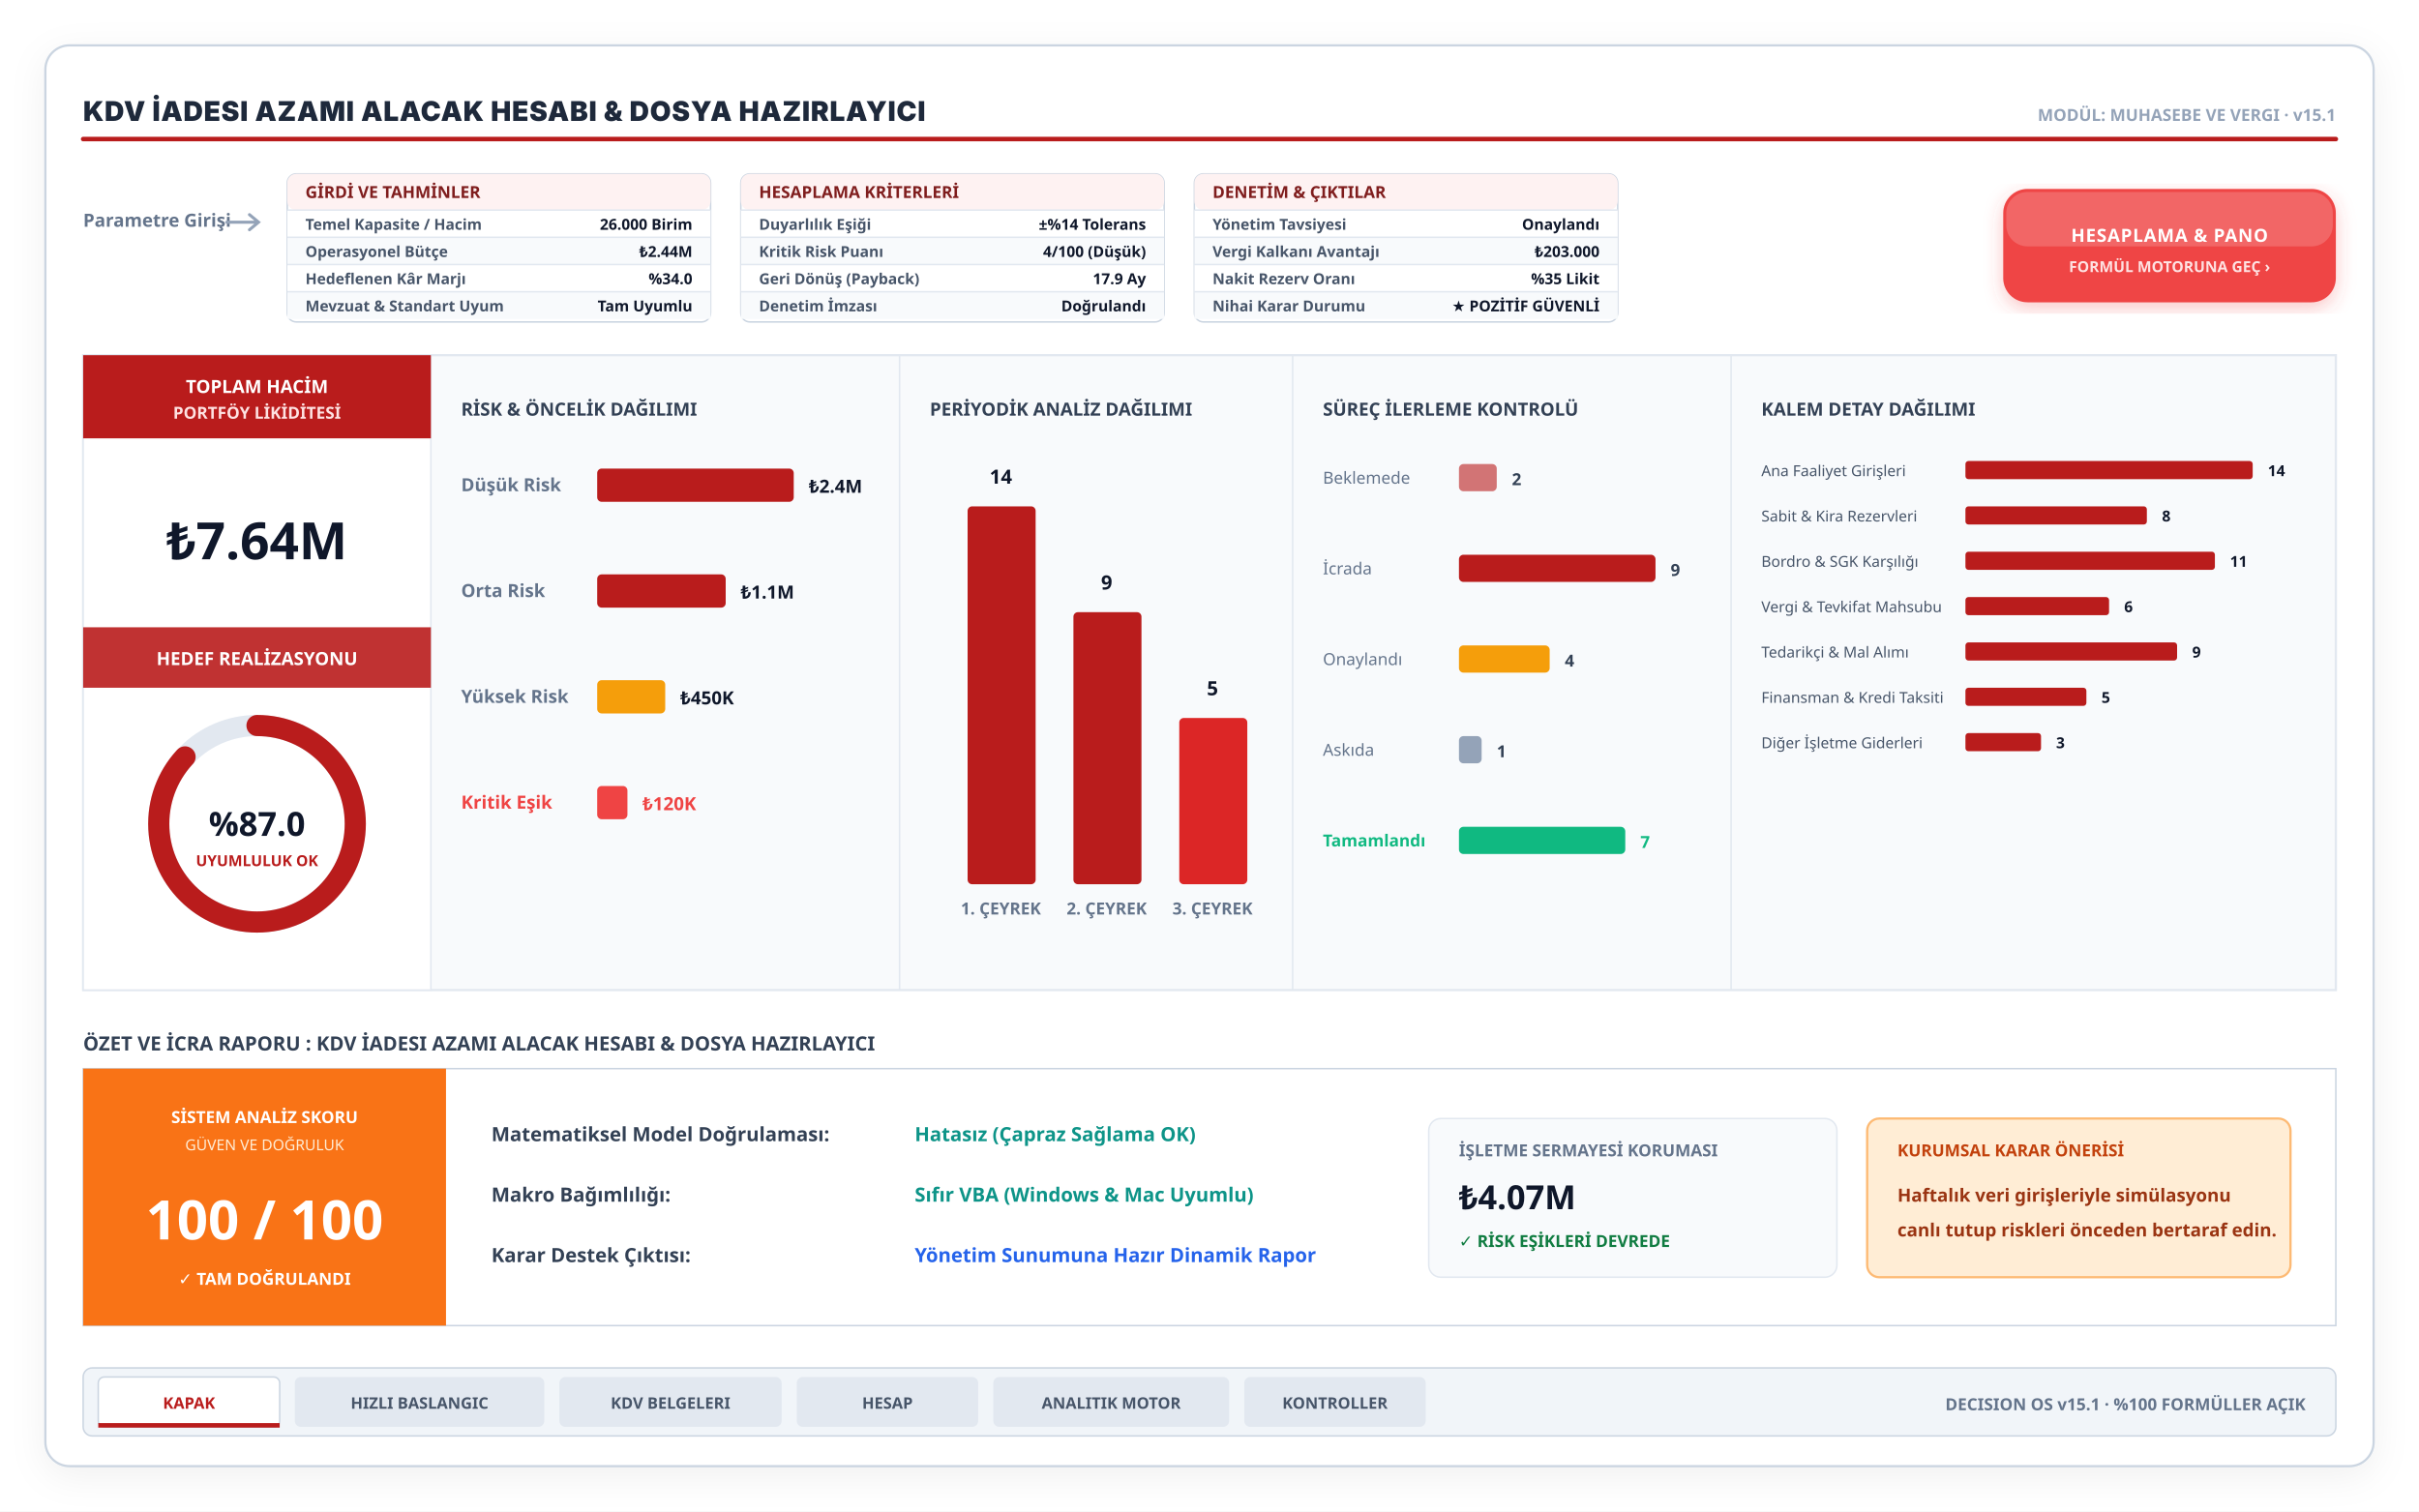
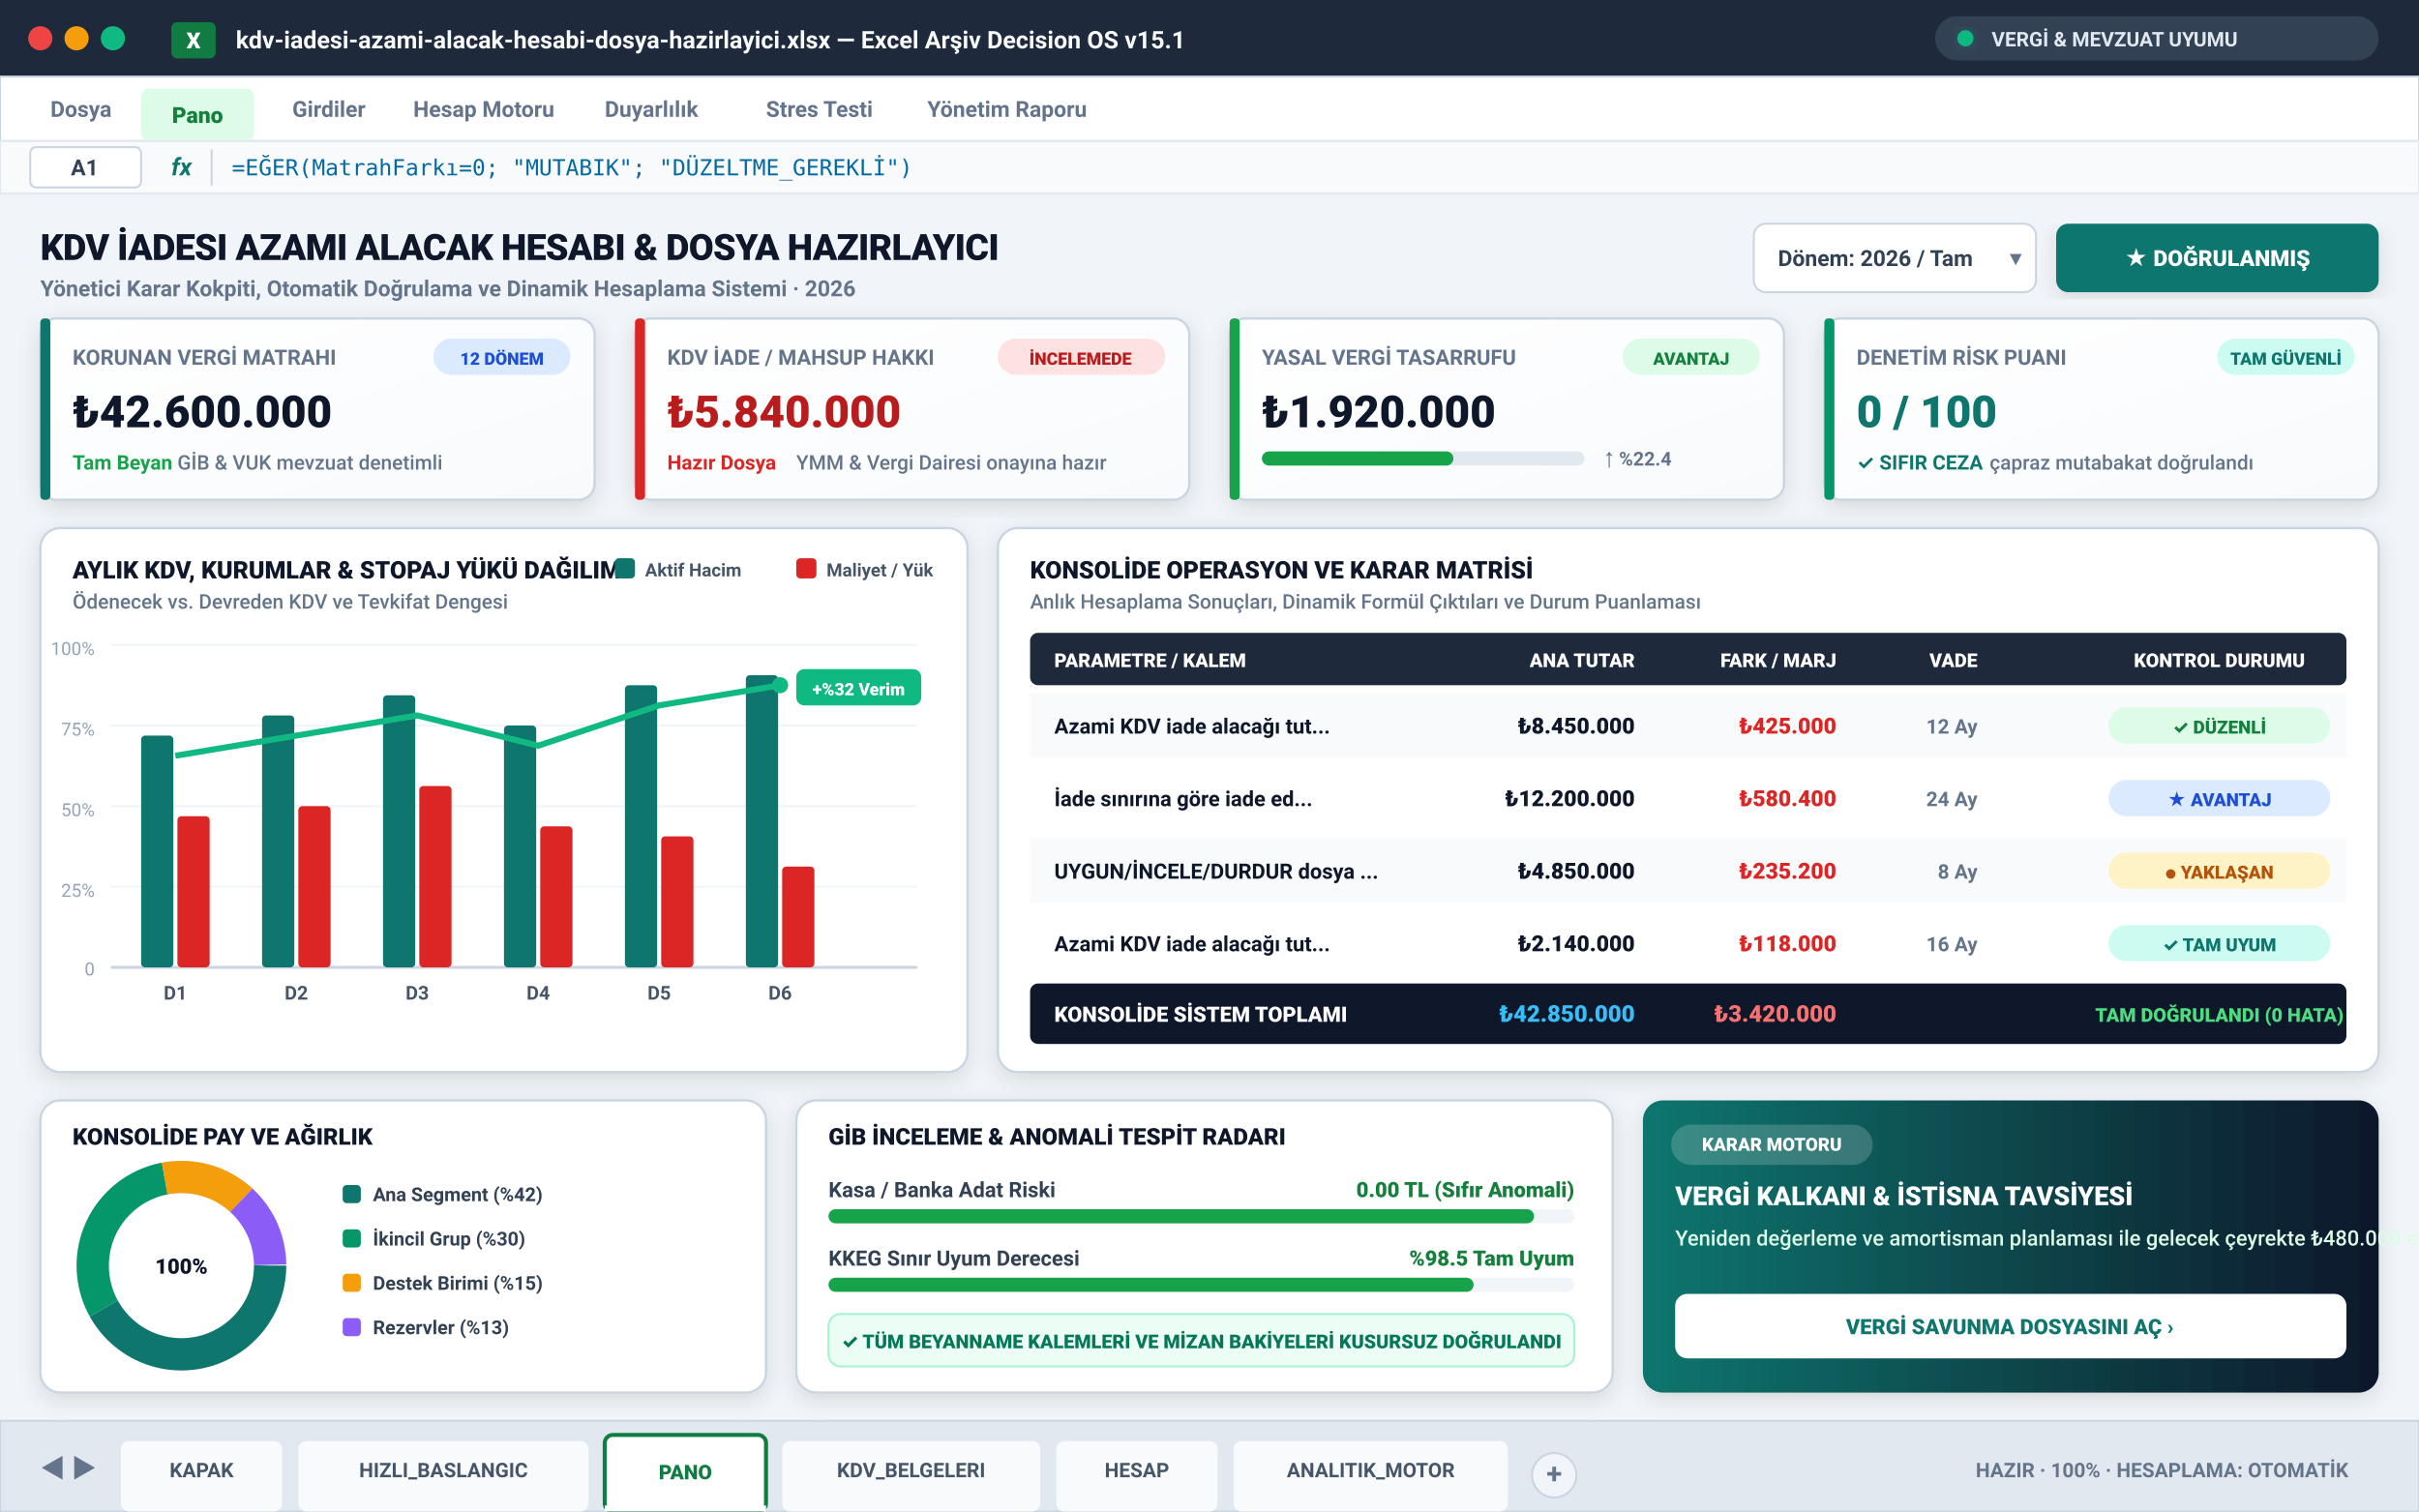
- <svg xmlns="http://www.w3.org/2000/svg" viewBox="0 0 1600 1000" width="100%" height="100%">
+ <svg xmlns="http://www.w3.org/2000/svg" viewBox="0 0 1200 750" width="1200" height="750" style="background:#0f172a; font-family:-apple-system,BlinkMacSystemFont,'Segoe UI',Roboto,Helvetica,Arial,sans-serif;">
  <defs>
-     <filter id="cardShadow" x="-5%" y="-5%" width="110%" height="110%">
-       <feDropShadow dx="0" dy="6" stdDeviation="12" flood-color="#0f172a" flood-opacity="0.06" />
+     <filter id="dropShadow" x="-10%" y="-10%" width="120%" height="120%">
+       <feDropShadow dx="0" dy="3" stdDeviation="5" flood-color="#000000" flood-opacity="0.12" />
    </filter>
-     <filter id="btnShadow" x="-10%" y="-10%" width="120%" height="120%">
-       <feDropShadow dx="0" dy="4" stdDeviation="6" flood-color="#ef4444" flood-opacity="0.3" />
+     <filter id="glowGreen" x="-20%" y="-20%" width="140%" height="140%">
+       <feDropShadow dx="0" dy="0" stdDeviation="4" flood-color="#10b981" flood-opacity="0.4" />
    </filter>
+     <linearGradient id="cardGrad1" x1="0" y1="0" x2="1" y2="1">
+       <stop offset="0%" stop-color="#ffffff" />
+       <stop offset="100%" stop-color="#f8fafc" />
+     </linearGradient>
+     <linearGradient id="heroRibbon" x1="0" y1="0" x2="1" y2="0">
+       <stop offset="0%" stop-color="#0f766e" />
+       <stop offset="100%" stop-color="#0f172a" />
+     </linearGradient>
  </defs>
-   <rect width="1600" height="1000" fill="#ffffff" />
-   <rect x="30" y="30" width="1540" height="940" rx="16" fill="#ffffff" stroke="#cbd5e1" stroke-width="1.5" filter="url(#cardShadow)" />
-   <g transform="translate(55, 60)">
-     <text x="0" y="20" font-family="system-ui, -apple-system, sans-serif" font-size="18" font-weight="900" fill="#1e293b" letter-spacing="0.5">KDV İADESI AZAMI ALACAK HESABI &amp; DOSYA HAZIRLAYICI</text>
-     <text x="1490" y="20" font-family="system-ui" font-size="11" font-weight="700" fill="#94a3b8" text-anchor="end">MODÜL: MUHASEBE VE VERGI · v15.1</text>
-     <line x1="0" y1="32" x2="1490" y2="32" stroke="#b91c1c" stroke-width="3" stroke-linecap="round" />
-   </g>
-   <g transform="translate(55, 115)">
-     <text x="0" y="35" font-family="system-ui, sans-serif" font-size="12" font-weight="700" fill="#64748b">Parametre Girişi</text>
-     <path d="M 95 32 L 115 32 M 110 27 L 116 32 L 110 37" stroke="#94a3b8" stroke-width="2" fill="none" stroke-linecap="round" />
-     <g transform="translate(135, 0)">
-       <rect width="280" height="98" rx="6" fill="#ffffff" stroke="#cbd5e1" stroke-width="1" />
-       <rect width="280" height="24" rx="6" fill="#fef2f2" />
-       <text x="12" y="16" font-family="system-ui" font-size="11" font-weight="800" fill="#7f1d1d">GİRDİ VE TAHMİNLER</text>
-       <rect x="0" y="24" width="280" height="18" fill="#ffffff" />
-       <line x1="0" y1="24" x2="280" y2="24" stroke="#e2e8f0" stroke-width="1" />
-       <text x="12" y="37" font-family="system-ui" font-size="10" font-weight="600" fill="#475569">Temel Kapasite / Hacim</text>
-       <text x="268" y="37" font-family="system-ui" font-size="10" font-weight="700" fill="#0f172a" text-anchor="end">26.000 Birim</text>
-       <rect x="0" y="42" width="280" height="18" fill="#f8fafc" />
-       <line x1="0" y1="42" x2="280" y2="42" stroke="#e2e8f0" stroke-width="1" />
-       <text x="12" y="55" font-family="system-ui" font-size="10" font-weight="600" fill="#475569">Operasyonel Bütçe</text>
-       <text x="268" y="55" font-family="system-ui" font-size="10" font-weight="700" fill="#0f172a" text-anchor="end">₺2.44M</text>
-       <rect x="0" y="60" width="280" height="18" fill="#ffffff" />
-       <line x1="0" y1="60" x2="280" y2="60" stroke="#e2e8f0" stroke-width="1" />
-       <text x="12" y="73" font-family="system-ui" font-size="10" font-weight="600" fill="#475569">Hedeflenen Kâr Marjı</text>
-       <text x="268" y="73" font-family="system-ui" font-size="10" font-weight="700" fill="#0f172a" text-anchor="end">%34.0</text>
-       <rect x="0" y="78" width="280" height="18" fill="#f8fafc" />
-       <line x1="0" y1="78" x2="280" y2="78" stroke="#e2e8f0" stroke-width="1" />
-       <text x="12" y="91" font-family="system-ui" font-size="10" font-weight="600" fill="#475569">Mevzuat &amp; Standart Uyum</text>
-       <text x="268" y="91" font-family="system-ui" font-size="10" font-weight="700" fill="#0f172a" text-anchor="end">Tam Uyumlu</text>
-     </g>
-     <g transform="translate(435, 0)">
-       <rect width="280" height="98" rx="6" fill="#ffffff" stroke="#cbd5e1" stroke-width="1" />
-       <rect width="280" height="24" rx="6" fill="#fef2f2" />
-       <text x="12" y="16" font-family="system-ui" font-size="11" font-weight="800" fill="#7f1d1d">HESAPLAMA KRİTERLERİ</text>
-       <rect x="0" y="24" width="280" height="18" fill="#ffffff" />
-       <line x1="0" y1="24" x2="280" y2="24" stroke="#e2e8f0" stroke-width="1" />
-       <text x="12" y="37" font-family="system-ui" font-size="10" font-weight="600" fill="#475569">Duyarlılık Eşiği</text>
-       <text x="268" y="37" font-family="system-ui" font-size="10" font-weight="700" fill="#0f172a" text-anchor="end">±%14 Tolerans</text>
-       <rect x="0" y="42" width="280" height="18" fill="#f8fafc" />
-       <line x1="0" y1="42" x2="280" y2="42" stroke="#e2e8f0" stroke-width="1" />
-       <text x="12" y="55" font-family="system-ui" font-size="10" font-weight="600" fill="#475569">Kritik Risk Puanı</text>
-       <text x="268" y="55" font-family="system-ui" font-size="10" font-weight="700" fill="#0f172a" text-anchor="end">4/100 (Düşük)</text>
-       <rect x="0" y="60" width="280" height="18" fill="#ffffff" />
-       <line x1="0" y1="60" x2="280" y2="60" stroke="#e2e8f0" stroke-width="1" />
-       <text x="12" y="73" font-family="system-ui" font-size="10" font-weight="600" fill="#475569">Geri Dönüş (Payback)</text>
-       <text x="268" y="73" font-family="system-ui" font-size="10" font-weight="700" fill="#0f172a" text-anchor="end">17.9 Ay</text>
-       <rect x="0" y="78" width="280" height="18" fill="#f8fafc" />
-       <line x1="0" y1="78" x2="280" y2="78" stroke="#e2e8f0" stroke-width="1" />
-       <text x="12" y="91" font-family="system-ui" font-size="10" font-weight="600" fill="#475569">Denetim İmzası</text>
-       <text x="268" y="91" font-family="system-ui" font-size="10" font-weight="700" fill="#0f172a" text-anchor="end">Doğrulandı</text>
-     </g>
-     <g transform="translate(735, 0)">
-       <rect width="280" height="98" rx="6" fill="#ffffff" stroke="#cbd5e1" stroke-width="1" />
-       <rect width="280" height="24" rx="6" fill="#fef2f2" />
-       <text x="12" y="16" font-family="system-ui" font-size="11" font-weight="800" fill="#7f1d1d">DENETİM &amp; ÇIKTILAR</text>
-       <rect x="0" y="24" width="280" height="18" fill="#ffffff" />
-       <line x1="0" y1="24" x2="280" y2="24" stroke="#e2e8f0" stroke-width="1" />
-       <text x="12" y="37" font-family="system-ui" font-size="10" font-weight="600" fill="#475569">Yönetim Tavsiyesi</text>
-       <text x="268" y="37" font-family="system-ui" font-size="10" font-weight="700" fill="#0f172a" text-anchor="end">Onaylandı</text>
-       <rect x="0" y="42" width="280" height="18" fill="#f8fafc" />
-       <line x1="0" y1="42" x2="280" y2="42" stroke="#e2e8f0" stroke-width="1" />
-       <text x="12" y="55" font-family="system-ui" font-size="10" font-weight="600" fill="#475569">Vergi Kalkanı Avantajı</text>
-       <text x="268" y="55" font-family="system-ui" font-size="10" font-weight="700" fill="#0f172a" text-anchor="end">₺203.000</text>
-       <rect x="0" y="60" width="280" height="18" fill="#ffffff" />
-       <line x1="0" y1="60" x2="280" y2="60" stroke="#e2e8f0" stroke-width="1" />
-       <text x="12" y="73" font-family="system-ui" font-size="10" font-weight="600" fill="#475569">Nakit Rezerv Oranı</text>
-       <text x="268" y="73" font-family="system-ui" font-size="10" font-weight="700" fill="#0f172a" text-anchor="end">%35 Likit</text>
-       <rect x="0" y="78" width="280" height="18" fill="#f8fafc" />
-       <line x1="0" y1="78" x2="280" y2="78" stroke="#e2e8f0" stroke-width="1" />
-       <text x="12" y="91" font-family="system-ui" font-size="10" font-weight="600" fill="#475569">Nihai Karar Durumu</text>
-       <text x="268" y="91" font-family="system-ui" font-size="10" font-weight="700" fill="#0f172a" text-anchor="end">★ POZİTİF GÜVENLİ</text>
-     </g>
-     <g transform="translate(1270, 10)" filter="url(#btnShadow)">
-       <rect width="220" height="75" rx="16" fill="#ef4444" />
-       <rect x="2" y="2" width="216" height="36" rx="14" fill="#ffffff" fill-opacity="0.18" />
-       <text x="110" y="35" font-family="system-ui, sans-serif" font-size="12" font-weight="900" fill="#ffffff" text-anchor="middle" letter-spacing="0.5">HESAPLAMA &amp; PANO</text>
-       <text x="110" y="55" font-family="system-ui, sans-serif" font-size="10" font-weight="700" fill="#fee2e2" text-anchor="middle">FORMÜL MOTORUNA GEÇ ›</text>
-     </g>
-   </g>
-   <g transform="translate(55, 235)">
-     <rect width="1490" height="420" fill="#f8fafc" stroke="#e2e8f0" stroke-width="1.5" />
+   <rect width="1200" height="750" fill="#f1f5f9" />
+   <rect width="1200" height="38" fill="#1e293b" />
+   <circle cx="20" cy="19" r="6" fill="#ef4444" />
+   <circle cx="38" cy="19" r="6" fill="#f59e0b" />
+   <circle cx="56" cy="19" r="6" fill="#10b981" />
+   <g transform="translate(85, 11)">
+     <rect width="22" height="18" rx="3" fill="#107c41" />
+     <text x="11" y="13" font-size="11" font-weight="900" fill="#ffffff" text-anchor="middle">X</text>
+     <text x="32" y="13" font-size="12" font-weight="600" fill="#f8fafc">kdv-iadesi-azami-alacak-hesabi-dosya-hazirlayici.xlsx — Excel Arşiv Decision OS v15.1</text>
+   </g>
+   <rect x="960" y="8" width="220" height="22" rx="11" fill="#334155" />
+   <circle cx="975" cy="19" r="4" fill="#10b981" filter="url(#glowGreen)" />
+   <text x="988" y="23" font-size="10" font-weight="700" fill="#e2e8f0">VERGİ &amp; MEVZUAT UYUMU</text>
+   <rect y="38" width="1200" height="32" fill="#ffffff" stroke="#cbd5e1" stroke-width="1" />
+   <text x="25" y="58" font-size="11" font-weight="600" fill="#64748b">Dosya</text>
+   <rect x="70" y="44" width="56" height="26" rx="4" fill="#dcfce7" />
+   <text x="98" y="61" font-size="11" font-weight="800" fill="#15803d" text-anchor="middle">Pano</text>
+   <text x="145" y="58" font-size="11" font-weight="600" fill="#64748b">Girdiler</text>
+   <text x="205" y="58" font-size="11" font-weight="600" fill="#64748b">Hesap Motoru</text>
+   <text x="300" y="58" font-size="11" font-weight="600" fill="#64748b">Duyarlılık</text>
+   <text x="380" y="58" font-size="11" font-weight="600" fill="#64748b">Stres Testi</text>
+   <text x="460" y="58" font-size="11" font-weight="600" fill="#64748b">Yönetim Raporu</text>
+   <rect y="70" width="1200" height="26" fill="#f8fafc" stroke="#e2e8f0" stroke-width="1" />
+   <rect x="15" y="73" width="55" height="20" rx="3" fill="#ffffff" stroke="#cbd5e1" stroke-width="1" />
+   <text x="42" y="87" font-size="11" font-weight="700" fill="#334155" text-anchor="middle">A1</text>
+   <text x="85" y="87" font-size="12" font-style="italic" font-weight="700" fill="#0f766e">fx</text>
+   <line x1="105" y1="74" x2="105" y2="92" stroke="#cbd5e1" stroke-width="1" />
+   <text x="115" y="87" font-size="11" font-family="'JetBrains Mono',monospace" fill="#0369a1">=EĞER(MatrahFarkı=0; "MUTABIK"; "DÜZELTME_GEREKLİ")</text>
+   <g transform="translate(20, 105)">
+     <text x="0" y="24" font-size="18" font-weight="900" fill="#0f172a" letter-spacing="-0.3">KDV İADESI AZAMI ALACAK HESABI &amp; DOSYA HAZIRLAYICI</text>
+     <text x="0" y="42" font-size="11" font-weight="600" fill="#64748b">Yönetici Karar Kokpiti, Otomatik Doğrulama ve Dinamik Hesaplama Sistemi · 2026</text>
+     <rect x="850" y="6" width="140" height="34" rx="6" fill="#ffffff" stroke="#cbd5e1" stroke-width="1" />
+     <text x="862" y="27" font-size="11" font-weight="700" fill="#334155">Dönem: 2026 / Tam</text>
+     <text x="975" y="27" font-size="10" fill="#64748b">▼</text>
+     <rect x="1000" y="6" width="160" height="34" rx="6" fill="#0f766e" filter="url(#dropShadow)" />
+     <text x="1080" y="27" font-size="11" font-weight="800" fill="#ffffff" text-anchor="middle">★ DOĞRULANMIŞ</text>
+   </g>
+   <g transform="translate(20, 158)">
    <g transform="translate(0, 0)">
-       <rect width="230" height="420" fill="#ffffff" stroke="#e2e8f0" stroke-width="1" />
-       <rect width="230" height="55" fill="#b91c1c" />
-       <text x="115" y="25" font-family="system-ui" font-size="12" font-weight="800" fill="#ffffff" text-anchor="middle">TOPLAM HACİM</text>
-       <text x="115" y="42" font-family="system-ui" font-size="11" font-weight="600" fill="#fee2e2" text-anchor="middle">PORTFÖY LİKİDİTESİ</text>
-       <text x="115" y="135" font-family="system-ui" font-size="34" font-weight="900" fill="#0f172a" text-anchor="middle">₺7.64M</text>
-       <rect y="180" width="230" height="40" fill="#b91c1c" fill-opacity="0.9" />
-       <text x="115" y="205" font-family="system-ui" font-size="12" font-weight="800" fill="#ffffff" text-anchor="middle">HEDEF REALİZASYONU</text>
-       <g transform="translate(115, 310)">
-         <circle cx="0" cy="0" r="65" fill="none" stroke="#e2e8f0" stroke-width="14" />
-         <circle cx="0" cy="0" r="65" fill="none" stroke="#b91c1c" stroke-width="14" stroke-dasharray="408" stroke-dashoffset="53" stroke-linecap="round" transform="rotate(-90)" />
-         <text x="0" y="8" font-family="system-ui" font-size="22" font-weight="900" fill="#0f172a" text-anchor="middle">%87.0</text>
-         <text x="0" y="28" font-family="system-ui" font-size="10" font-weight="700" fill="#b91c1c" text-anchor="middle">UYUMLULUK OK</text>
-       </g>
-     </g>
-     <g transform="translate(250, 20)">
-       <text x="0" y="20" font-family="system-ui" font-size="12" font-weight="800" fill="#334155">RİSK &amp; ÖNCELİK DAĞILIMI</text>
-       <text x="0" y="70" font-family="system-ui" font-size="12" font-weight="600" fill="#64748b">Düşük Risk</text>
-       <rect x="90" y="55" width="130" height="22" rx="3" fill="#b91c1c" />
-       <text x="230" y="71" font-family="system-ui" font-size="12" font-weight="800" fill="#0f172a">₺2.4M</text>
-       <text x="0" y="140" font-family="system-ui" font-size="12" font-weight="600" fill="#64748b">Orta Risk</text>
-       <rect x="90" y="125" width="85" height="22" rx="3" fill="#b91c1c" />
-       <text x="185" y="141" font-family="system-ui" font-size="12" font-weight="800" fill="#0f172a">₺1.1M</text>
-       <text x="0" y="210" font-family="system-ui" font-size="12" font-weight="600" fill="#64748b">Yüksek Risk</text>
-       <rect x="90" y="195" width="45" height="22" rx="3" fill="#f59e0b" />
-       <text x="145" y="211" font-family="system-ui" font-size="12" font-weight="800" fill="#0f172a">₺450K</text>
-       <text x="0" y="280" font-family="system-ui" font-size="12" font-weight="700" fill="#ef4444">Kritik Eşik</text>
-       <rect x="90" y="265" width="20" height="22" rx="3" fill="#ef4444" />
-       <text x="120" y="281" font-family="system-ui" font-size="12" font-weight="800" fill="#ef4444">₺120K</text>
-     </g>
-     <g transform="translate(560, 20)">
-       <line x1="-20" y1="-20" x2="-20" y2="400" stroke="#e2e8f0" stroke-width="1" />
-       <text x="0" y="20" font-family="system-ui" font-size="12" font-weight="800" fill="#334155">PERİYODİK ANALİZ DAĞILIMI</text>
-       <rect x="25" y="80" width="45" height="250" rx="3" fill="#b91c1c" />
-       <text x="47" y="65" font-family="system-ui" font-size="13" font-weight="900" fill="#0f172a" text-anchor="middle">14</text>
-       <text x="47" y="350" font-family="system-ui" font-size="11" font-weight="700" fill="#64748b" text-anchor="middle">1. ÇEYREK</text>
-       <rect x="95" y="150" width="45" height="180" rx="3" fill="#b91c1c" />
-       <text x="117" y="135" font-family="system-ui" font-size="13" font-weight="900" fill="#0f172a" text-anchor="middle">9</text>
-       <text x="117" y="350" font-family="system-ui" font-size="11" font-weight="700" fill="#64748b" text-anchor="middle">2. ÇEYREK</text>
-       <rect x="165" y="220" width="45" height="110" rx="3" fill="#dc2626" />
-       <text x="187" y="205" font-family="system-ui" font-size="13" font-weight="900" fill="#0f172a" text-anchor="middle">5</text>
-       <text x="187" y="350" font-family="system-ui" font-size="11" font-weight="700" fill="#64748b" text-anchor="middle">3. ÇEYREK</text>
-     </g>
-     <g transform="translate(820, 20)">
-       <line x1="-20" y1="-20" x2="-20" y2="400" stroke="#e2e8f0" stroke-width="1" />
-       <text x="0" y="20" font-family="system-ui" font-size="12" font-weight="800" fill="#334155">SÜREÇ İLERLEME KONTROLÜ</text>
-       <text x="0" y="65" font-family="system-ui" font-size="11" fill="#64748b">Beklemede</text>
-       <rect x="90" y="52" width="25" height="18" rx="3" fill="#b91c1c" fill-opacity="0.6" />
-       <text x="125" y="66" font-family="system-ui" font-size="11" font-weight="800" fill="#334155">2</text>
-       <text x="0" y="125" font-family="system-ui" font-size="11" fill="#64748b">İcrada</text>
-       <rect x="90" y="112" width="130" height="18" rx="3" fill="#b91c1c" />
-       <text x="230" y="126" font-family="system-ui" font-size="11" font-weight="800" fill="#334155">9</text>
-       <text x="0" y="185" font-family="system-ui" font-size="11" fill="#64748b">Onaylandı</text>
-       <rect x="90" y="172" width="60" height="18" rx="3" fill="#f59e0b" />
-       <text x="160" y="186" font-family="system-ui" font-size="11" font-weight="800" fill="#334155">4</text>
-       <text x="0" y="245" font-family="system-ui" font-size="11" fill="#64748b">Askıda</text>
-       <rect x="90" y="232" width="15" height="18" rx="3" fill="#94a3b8" />
-       <text x="115" y="246" font-family="system-ui" font-size="11" font-weight="800" fill="#334155">1</text>
-       <text x="0" y="305" font-family="system-ui" font-size="11" font-weight="700" fill="#10b981">Tamamlandı</text>
-       <rect x="90" y="292" width="110" height="18" rx="3" fill="#10b981" />
-       <text x="210" y="306" font-family="system-ui" font-size="11" font-weight="800" fill="#10b981">7</text>
-     </g>
-     <g transform="translate(1110, 20)">
-       <line x1="-20" y1="-20" x2="-20" y2="400" stroke="#e2e8f0" stroke-width="1" />
-       <text x="0" y="20" font-family="system-ui" font-size="12" font-weight="800" fill="#334155">KALEM DETAY DAĞILIMI</text>
-       <g transform="translate(0, 45)">
-         <text x="0" y="15" font-family="system-ui" font-size="10" fill="#475569">Ana Faaliyet Girişleri</text>
-         <rect x="135" y="5" width="190" height="12" rx="2" fill="#b91c1c" />
-         <text x="335" y="15" font-family="system-ui" font-size="10" font-weight="800" fill="#0f172a">14</text>
-         <text x="0" y="45" font-family="system-ui" font-size="10" fill="#475569">Sabit &amp; Kira Rezervleri</text>
-         <rect x="135" y="35" width="120" height="12" rx="2" fill="#b91c1c" />
-         <text x="265" y="45" font-family="system-ui" font-size="10" font-weight="800" fill="#0f172a">8</text>
-         <text x="0" y="75" font-family="system-ui" font-size="10" fill="#475569">Bordro &amp; SGK Karşılığı</text>
-         <rect x="135" y="65" width="165" height="12" rx="2" fill="#b91c1c" />
-         <text x="310" y="75" font-family="system-ui" font-size="10" font-weight="800" fill="#0f172a">11</text>
-         <text x="0" y="105" font-family="system-ui" font-size="10" fill="#475569">Vergi &amp; Tevkifat Mahsubu</text>
-         <rect x="135" y="95" width="95" height="12" rx="2" fill="#b91c1c" />
-         <text x="240" y="105" font-family="system-ui" font-size="10" font-weight="800" fill="#0f172a">6</text>
-         <text x="0" y="135" font-family="system-ui" font-size="10" fill="#475569">Tedarikçi &amp; Mal Alımı</text>
-         <rect x="135" y="125" width="140" height="12" rx="2" fill="#b91c1c" />
-         <text x="285" y="135" font-family="system-ui" font-size="10" font-weight="800" fill="#0f172a">9</text>
-         <text x="0" y="165" font-family="system-ui" font-size="10" fill="#475569">Finansman &amp; Kredi Taksiti</text>
-         <rect x="135" y="155" width="80" height="12" rx="2" fill="#b91c1c" />
-         <text x="225" y="165" font-family="system-ui" font-size="10" font-weight="800" fill="#0f172a">5</text>
-         <text x="0" y="195" font-family="system-ui" font-size="10" fill="#475569">Diğer İşletme Giderleri</text>
-         <rect x="135" y="185" width="50" height="12" rx="2" fill="#b91c1c" />
-         <text x="195" y="195" font-family="system-ui" font-size="10" font-weight="800" fill="#0f172a">3</text>
-       </g>
-     </g>
-   </g>
-   <g transform="translate(55, 675)">
-     <text x="0" y="20" font-family="system-ui" font-size="13" font-weight="800" fill="#334155">ÖZET VE İCRA RAPORU : KDV İADESI AZAMI ALACAK HESABI &amp; DOSYA HAZIRLAYICI</text>
-     <rect x="0" y="32" width="1490" height="170" fill="#ffffff" stroke="#cbd5e1" stroke-width="1" />
-     <rect x="0" y="32" width="240" height="170" fill="#f97316" />
-     <text x="120" y="68" font-family="system-ui" font-size="11" font-weight="800" fill="#ffffff" text-anchor="middle">SİSTEM ANALİZ SKORU</text>
-     <text x="120" y="86" font-family="system-ui" font-size="10" fill="#ffedd5" text-anchor="middle">GÜVEN VE DOĞRULUK</text>
-     <text x="120" y="145" font-family="system-ui" font-size="36" font-weight="900" fill="#ffffff" text-anchor="middle">100 / 100</text>
-     <text x="120" y="175" font-family="system-ui" font-size="11" font-weight="700" fill="#ffffff" text-anchor="middle">✓ TAM DOĞRULANDI</text>
-     <g transform="translate(270, 55)">
-       <text x="0" y="25" font-family="system-ui" font-size="13" font-weight="700" fill="#334155">Matematiksel Model Doğrulaması:</text>
-       <text x="280" y="25" font-family="system-ui" font-size="13" font-weight="800" fill="#0d9488">Hatasız (Çapraz Sağlama OK)</text>
-       <text x="0" y="65" font-family="system-ui" font-size="13" font-weight="700" fill="#334155">Makro Bağımlılığı:</text>
-       <text x="280" y="65" font-family="system-ui" font-size="13" font-weight="800" fill="#0d9488">Sıfır VBA (Windows &amp; Mac Uyumlu)</text>
-       <text x="0" y="105" font-family="system-ui" font-size="13" font-weight="700" fill="#334155">Karar Destek Çıktısı:</text>
-       <text x="280" y="105" font-family="system-ui" font-size="13" font-weight="800" fill="#2563eb">Yönetim Sunumuna Hazır Dinamik Rapor</text>
-       <rect x="620" y="10" width="270" height="105" rx="8" fill="#f8fafc" stroke="#e2e8f0" stroke-width="1" />
-       <text x="640" y="35" font-family="system-ui" font-size="11" font-weight="700" fill="#64748b">İŞLETME SERMAYESİ KORUMASI</text>
-       <text x="640" y="70" font-family="system-ui" font-size="22" font-weight="900" fill="#0f172a">₺4.07M</text>
-       <text x="640" y="95" font-family="system-ui" font-size="11" font-weight="800" fill="#107c41">✓ RİSK EŞİKLERİ DEVREDE</text>
-       <rect x="910" y="10" width="280" height="105" rx="8" fill="#ffedd5" stroke="#fdba74" stroke-width="1.5" />
-       <text x="930" y="35" font-family="system-ui" font-size="11" font-weight="800" fill="#c2410c">KURUMSAL KARAR ÖNERİSİ</text>
-       <text x="930" y="65" font-family="system-ui" font-size="12" font-weight="800" fill="#9a3412">Haftalık veri girişleriyle simülasyonu</text>
-       <text x="930" y="88" font-family="system-ui" font-size="12" font-weight="800" fill="#9a3412">canlı tutup riskleri önceden bertaraf edin.</text>
-     </g>
-   </g>
-   <g transform="translate(55, 905)">
-     <rect width="1490" height="45" rx="6" fill="#f1f5f9" stroke="#cbd5e1" stroke-width="1" />
-     <rect x="10" y="6" width="120" height="33" rx="4" fill="#ffffff" stroke="#cbd5e1" stroke-width="1" />
-     <line x1="10" y1="38" x2="130" y2="38" stroke="#b91c1c" stroke-width="3" />
-     <text x="70" y="27" font-family="system-ui" font-size="10.5" font-weight="800" fill="#b91c1c" text-anchor="middle">KAPAK</text>
-     <rect x="140" y="6" width="165" height="33" rx="4" fill="#e2e8f0" />
-     <text x="222.5" y="27" font-family="system-ui" font-size="10.5" font-weight="700" fill="#475569" text-anchor="middle">HIZLI BASLANGIC</text>
-     <rect x="315" y="6" width="147" height="33" rx="4" fill="#e2e8f0" />
-     <text x="388.5" y="27" font-family="system-ui" font-size="10.5" font-weight="700" fill="#475569" text-anchor="middle">KDV BELGELERI</text>
-     <rect x="472" y="6" width="120" height="33" rx="4" fill="#e2e8f0" />
-     <text x="532" y="27" font-family="system-ui" font-size="10.5" font-weight="700" fill="#475569" text-anchor="middle">HESAP</text>
-     <rect x="602" y="6" width="156" height="33" rx="4" fill="#e2e8f0" />
-     <text x="680" y="27" font-family="system-ui" font-size="10.5" font-weight="700" fill="#475569" text-anchor="middle">ANALITIK MOTOR</text>
-     <rect x="768" y="6" width="120" height="33" rx="4" fill="#e2e8f0" />
-     <text x="828" y="27" font-family="system-ui" font-size="10.5" font-weight="700" fill="#475569" text-anchor="middle">KONTROLLER</text>
-     <text x="1470" y="28" font-family="system-ui" font-size="11" font-weight="800" fill="#64748b" text-anchor="end">DECISION OS v15.1 · %100 FORMÜLLER AÇIK</text>
+       <rect width="275" height="90" rx="8" fill="url(#cardGrad1)" stroke="#cbd5e1" stroke-width="1.2" filter="url(#dropShadow)" />
+       <rect x="0" y="0" width="5" height="90" rx="2" fill="#0f766e" />
+       <text x="16" y="23" font-size="10.5" font-weight="700" fill="#64748b">KORUNAN VERGİ MATRAHI</text>
+       <rect x="195" y="10" width="68" height="18" rx="9" fill="#dbeafe" />
+       <text x="229" y="23" font-size="8.5" font-weight="800" fill="#1d4ed8" text-anchor="middle">12 DÖNEM</text>
+       <text x="16" y="54" font-size="22" font-weight="900" fill="#0f172a">₺42.600.000</text>
+       <text x="16" y="75" font-size="10" font-weight="700" fill="#16a34a">Tam Beyan</text>
+       <text x="68" y="75" font-size="10" font-weight="500" fill="#64748b">GİB &amp; VUK mevzuat denetimli</text>
+     </g>
+     <g transform="translate(295, 0)">
+       <rect width="275" height="90" rx="8" fill="url(#cardGrad1)" stroke="#cbd5e1" stroke-width="1.2" filter="url(#dropShadow)" />
+       <rect x="0" y="0" width="5" height="90" rx="2" fill="#dc2626" />
+       <text x="16" y="23" font-size="10.5" font-weight="700" fill="#64748b">KDV İADE / MAHSUP HAKKI</text>
+       <rect x="180" y="10" width="83" height="18" rx="9" fill="#fee2e2" />
+       <text x="221" y="23" font-size="8.5" font-weight="800" fill="#b91c1c" text-anchor="middle">İNCELEMEDE</text>
+       <text x="16" y="54" font-size="22" font-weight="900" fill="#b91c1c">₺5.840.000</text>
+       <text x="16" y="75" font-size="10" font-weight="700" fill="#dc2626">Hazır Dosya</text>
+       <text x="80" y="75" font-size="10" font-weight="500" fill="#64748b">YMM &amp; Vergi Dairesi onayına hazır</text>
+     </g>
+     <g transform="translate(590, 0)">
+       <rect width="275" height="90" rx="8" fill="url(#cardGrad1)" stroke="#cbd5e1" stroke-width="1.2" filter="url(#dropShadow)" />
+       <rect x="0" y="0" width="5" height="90" rx="2" fill="#16a34a" />
+       <text x="16" y="23" font-size="10.5" font-weight="700" fill="#64748b">YASAL VERGİ TASARRUFU</text>
+       <rect x="195" y="10" width="68" height="18" rx="9" fill="#dcfce7" />
+       <text x="229" y="23" font-size="8.5" font-weight="800" fill="#15803d" text-anchor="middle">AVANTAJ</text>
+       <text x="16" y="54" font-size="22" font-weight="900" fill="#0f172a">₺1.920.000</text>
+       <rect x="16" y="66" width="160" height="7" rx="3.5" fill="#e2e8f0" />
+       <rect x="16" y="66" width="95" height="7" rx="3.5" fill="#16a34a" />
+       <text x="186" y="73" font-size="9.5" font-weight="700" fill="#64748b">↑ %22.4</text>
+     </g>
+     <g transform="translate(885, 0)">
+       <rect width="275" height="90" rx="8" fill="url(#cardGrad1)" stroke="#cbd5e1" stroke-width="1.2" filter="url(#dropShadow)" />
+       <rect x="0" y="0" width="5" height="90" rx="2" fill="#059669" />
+       <text x="16" y="23" font-size="10.5" font-weight="700" fill="#64748b">DENETİM RİSK PUANI</text>
+       <rect x="195" y="10" width="68" height="18" rx="9" fill="#ccfbf1" />
+       <text x="229" y="23" font-size="8.5" font-weight="800" fill="#0f766e" text-anchor="middle">TAM GÜVENLİ</text>
+       <text x="16" y="54" font-size="22" font-weight="900" fill="#0f766e">0 / 100</text>
+       <text x="16" y="75" font-size="10" font-weight="700" fill="#0f766e">✓ SIFIR CEZA</text>
+       <text x="82" y="75" font-size="10" font-weight="500" fill="#64748b">çapraz mutabakat doğrulandı</text>
+     </g>
+   </g>
+   <g transform="translate(20, 262)">
+     <g transform="translate(0, 0)">
+       <rect width="460" height="270" rx="10" fill="#ffffff" stroke="#cbd5e1" stroke-width="1.2" filter="url(#dropShadow)" />
+       <text x="16" y="25" font-size="12" font-weight="800" fill="#0f172a">AYLIK KDV, KURUMLAR &amp; STOPAJ YÜKÜ DAĞILIMI</text>
+       <text x="16" y="40" font-size="10" font-weight="500" fill="#64748b">Ödenecek vs. Devreden KDV ve Tevkifat Dengesi</text>
+       <rect x="285" y="15" width="10" height="10" rx="2" fill="#0f766e" />
+       <text x="300" y="24" font-size="9" font-weight="600" fill="#475569">Aktif Hacim</text>
+       <rect x="375" y="15" width="10" height="10" rx="2" fill="#dc2626" />
+       <text x="390" y="24" font-size="9" font-weight="600" fill="#475569">Maliyet / Yük</text>
+       <g transform="translate(35, 58)">
+         <line x1="0" y1="0" x2="400" y2="0" stroke="#f1f5f9" stroke-width="1" />
+         <line x1="0" y1="40" x2="400" y2="40" stroke="#f1f5f9" stroke-width="1" />
+         <line x1="0" y1="80" x2="400" y2="80" stroke="#f1f5f9" stroke-width="1" />
+         <line x1="0" y1="120" x2="400" y2="120" stroke="#f1f5f9" stroke-width="1" />
+         <line x1="0" y1="160" x2="400" y2="160" stroke="#cbd5e1" stroke-width="1.5" />
+         <text x="-8" y="5" font-size="9" fill="#94a3b8" text-anchor="end">100%</text>
+         <text x="-8" y="45" font-size="9" fill="#94a3b8" text-anchor="end">75%</text>
+         <text x="-8" y="85" font-size="9" fill="#94a3b8" text-anchor="end">50%</text>
+         <text x="-8" y="125" font-size="9" fill="#94a3b8" text-anchor="end">25%</text>
+         <text x="-8" y="164" font-size="9" fill="#94a3b8" text-anchor="end">0</text>
+         <rect x="15" y="45" width="16" height="115" rx="2" fill="#0f766e" />
+         <rect x="33" y="85" width="16" height="75" rx="2" fill="#dc2626" />
+         <text x="32" y="176" font-size="9.5" font-weight="700" fill="#475569" text-anchor="middle">D1</text>
+         <rect x="75" y="35" width="16" height="125" rx="2" fill="#0f766e" />
+         <rect x="93" y="80" width="16" height="80" rx="2" fill="#dc2626" />
+         <text x="92" y="176" font-size="9.5" font-weight="700" fill="#475569" text-anchor="middle">D2</text>
+         <rect x="135" y="25" width="16" height="135" rx="2" fill="#0f766e" />
+         <rect x="153" y="70" width="16" height="90" rx="2" fill="#dc2626" />
+         <text x="152" y="176" font-size="9.5" font-weight="700" fill="#475569" text-anchor="middle">D3</text>
+         <rect x="195" y="40" width="16" height="120" rx="2" fill="#0f766e" />
+         <rect x="213" y="90" width="16" height="70" rx="2" fill="#dc2626" />
+         <text x="212" y="176" font-size="9.5" font-weight="700" fill="#475569" text-anchor="middle">D4</text>
+         <rect x="255" y="20" width="16" height="140" rx="2" fill="#0f766e" />
+         <rect x="273" y="95" width="16" height="65" rx="2" fill="#dc2626" />
+         <text x="272" y="176" font-size="9.5" font-weight="700" fill="#475569" text-anchor="middle">D5</text>
+         <rect x="315" y="15" width="16" height="145" rx="2" fill="#0f766e" />
+         <rect x="333" y="110" width="16" height="50" rx="2" fill="#dc2626" />
+         <text x="332" y="176" font-size="9.5" font-weight="700" fill="#475569" text-anchor="middle">D6</text>
+         <path d="M 32 55 L 92 45 L 152 35 L 212 50 L 272 30 L 332 20" fill="none" stroke="#10b981" stroke-width="3" />
+         <circle cx="332" cy="20" r="4" fill="#10b981" />
+         <rect x="340" y="12" width="62" height="18" rx="4" fill="#10b981" />
+         <text x="371" y="25" font-size="8.5" font-weight="800" fill="#ffffff" text-anchor="middle">+%32 Verim</text>
+       </g>
+     </g>
+     <g transform="translate(475, 0)">
+       <rect width="685" height="270" rx="10" fill="#ffffff" stroke="#cbd5e1" stroke-width="1.2" filter="url(#dropShadow)" />
+       <text x="16" y="25" font-size="12" font-weight="800" fill="#0f172a">KONSOLİDE OPERASYON VE KARAR MATRİSİ</text>
+       <text x="16" y="40" font-size="10" font-weight="500" fill="#64748b">Anlık Hesaplama Sonuçları, Dinamik Formül Çıktıları ve Durum Puanlaması</text>
+       <g transform="translate(16, 52)">
+         <rect width="653" height="26" rx="4" fill="#1e293b" />
+         <text x="12" y="17" font-size="9.5" font-weight="800" fill="#ffffff">PARAMETRE / KALEM</text>
+         <text x="300" y="17" font-size="9.5" font-weight="800" fill="#ffffff" text-anchor="end">ANA TUTAR</text>
+         <text x="400" y="17" font-size="9.5" font-weight="800" fill="#ffffff" text-anchor="end">FARK / MARJ</text>
+         <text x="470" y="17" font-size="9.5" font-weight="800" fill="#ffffff" text-anchor="end">VADE</text>
+         <text x="590" y="17" font-size="9.5" font-weight="800" fill="#ffffff" text-anchor="middle">KONTROL DURUMU</text>
+       </g>
+       <g transform="translate(16, 82)">
+         <rect width="653" height="32" fill="#f8fafc" />
+         <text x="12" y="20" font-size="10.5" font-weight="700" fill="#0f172a">Azami KDV iade alacağı tut...</text>
+         <text x="300" y="20" font-size="11" font-weight="800" fill="#0f172a" text-anchor="end">₺8.450.000</text>
+         <text x="400" y="20" font-size="11" font-weight="800" fill="#dc2626" text-anchor="end">₺425.000</text>
+         <text x="470" y="20" font-size="10" font-weight="600" fill="#64748b" text-anchor="end">12 Ay</text>
+         <rect x="535" y="7" width="110" height="18" rx="9" fill="#dcfce7" />
+         <text x="590" y="20" font-size="9" font-weight="800" fill="#15803d" text-anchor="middle">✓ DÜZENLİ</text>
+       </g>
+       <g transform="translate(16, 118)">
+         <rect width="653" height="32" fill="#ffffff" />
+         <text x="12" y="20" font-size="10.5" font-weight="700" fill="#0f172a">İade sınırına göre iade ed...</text>
+         <text x="300" y="20" font-size="11" font-weight="800" fill="#0f172a" text-anchor="end">₺12.200.000</text>
+         <text x="400" y="20" font-size="11" font-weight="800" fill="#dc2626" text-anchor="end">₺580.400</text>
+         <text x="470" y="20" font-size="10" font-weight="600" fill="#64748b" text-anchor="end">24 Ay</text>
+         <rect x="535" y="7" width="110" height="18" rx="9" fill="#dbeafe" />
+         <text x="590" y="20" font-size="9" font-weight="800" fill="#1d4ed8" text-anchor="middle">★ AVANTAJ</text>
+       </g>
+       <g transform="translate(16, 154)">
+         <rect width="653" height="32" fill="#f8fafc" />
+         <text x="12" y="20" font-size="10.5" font-weight="700" fill="#0f172a">UYGUN/İNCELE/DURDUR dosya ...</text>
+         <text x="300" y="20" font-size="11" font-weight="800" fill="#0f172a" text-anchor="end">₺4.850.000</text>
+         <text x="400" y="20" font-size="11" font-weight="800" fill="#dc2626" text-anchor="end">₺235.200</text>
+         <text x="470" y="20" font-size="10" font-weight="600" fill="#64748b" text-anchor="end">8 Ay</text>
+         <rect x="535" y="7" width="110" height="18" rx="9" fill="#fef3c7" />
+         <text x="590" y="20" font-size="9" font-weight="800" fill="#b45309" text-anchor="middle">● YAKLAŞAN</text>
+       </g>
+       <g transform="translate(16, 190)">
+         <rect width="653" height="32" fill="#ffffff" />
+         <text x="12" y="20" font-size="10.5" font-weight="700" fill="#0f172a">Azami KDV iade alacağı tut...</text>
+         <text x="300" y="20" font-size="11" font-weight="800" fill="#0f172a" text-anchor="end">₺2.140.000</text>
+         <text x="400" y="20" font-size="11" font-weight="800" fill="#dc2626" text-anchor="end">₺118.000</text>
+         <text x="470" y="20" font-size="10" font-weight="600" fill="#64748b" text-anchor="end">16 Ay</text>
+         <rect x="535" y="7" width="110" height="18" rx="9" fill="#ccfbf1" />
+         <text x="590" y="20" font-size="9" font-weight="800" fill="#0f766e" text-anchor="middle">✓ TAM UYUM</text>
+       </g>
+       <g transform="translate(16, 226)">
+         <rect width="653" height="30" rx="4" fill="#0f172a" />
+         <text x="12" y="19" font-size="10.5" font-weight="800" fill="#ffffff">KONSOLİDE SİSTEM TOPLAMI</text>
+         <text x="300" y="19" font-size="11.5" font-weight="900" fill="#38bdf8" text-anchor="end">₺42.850.000</text>
+         <text x="400" y="19" font-size="11.5" font-weight="900" fill="#f87171" text-anchor="end">₺3.420.000</text>
+         <text x="590" y="19" font-size="9.5" font-weight="800" fill="#4ade80" text-anchor="middle">TAM DOĞRULANDI (0 HATA)</text>
+       </g>
+     </g>
+   </g>
+   <g transform="translate(20, 546)">
+     <g transform="translate(0, 0)">
+       <rect width="360" height="145" rx="10" fill="#ffffff" stroke="#cbd5e1" stroke-width="1.2" filter="url(#dropShadow)" />
+       <text x="16" y="22" font-size="11.5" font-weight="800" fill="#0f172a">KONSOLİDE PAY VE AĞIRLIK</text>
+       <g transform="translate(70, 82)">
+         <circle cx="0" cy="0" r="44" fill="none" stroke="#e2e8f0" stroke-width="16" />
+         <circle cx="0" cy="0" r="44" fill="none" stroke="#0f766e" stroke-width="16" stroke-dasharray="116 276" stroke-dashoffset="0" />
+         <circle cx="0" cy="0" r="44" fill="none" stroke="#059669" stroke-width="16" stroke-dasharray="83 276" stroke-dashoffset="-116" />
+         <circle cx="0" cy="0" r="44" fill="none" stroke="#f59e0b" stroke-width="16" stroke-dasharray="41 276" stroke-dashoffset="-199" />
+         <circle cx="0" cy="0" r="44" fill="none" stroke="#8b5cf6" stroke-width="16" stroke-dasharray="36 276" stroke-dashoffset="-240" />
+         <text x="0" y="4" font-size="10.5" font-weight="900" fill="#0f172a" text-anchor="middle">100%</text>
+       </g>
+       <g transform="translate(150, 42)">
+         <rect x="0" y="0" width="9" height="9" rx="2" fill="#0f766e" />
+         <text x="15" y="8" font-size="9.5" font-weight="600" fill="#334155">Ana Segment (%42)</text>
+         <rect x="0" y="22" width="9" height="9" rx="2" fill="#059669" />
+         <text x="15" y="30" font-size="9.5" font-weight="600" fill="#334155">İkincil Grup (%30)</text>
+         <rect x="0" y="44" width="9" height="9" rx="2" fill="#f59e0b" />
+         <text x="15" y="52" font-size="9.5" font-weight="600" fill="#334155">Destek Birimi (%15)</text>
+         <rect x="0" y="66" width="9" height="9" rx="2" fill="#8b5cf6" />
+         <text x="15" y="74" font-size="9.5" font-weight="600" fill="#334155">Rezervler (%13)</text>
+       </g>
+     </g>
+     <g transform="translate(375, 0)">
+       <rect width="405" height="145" rx="10" fill="#ffffff" stroke="#cbd5e1" stroke-width="1.2" filter="url(#dropShadow)" />
+       <text x="16" y="22" font-size="11.5" font-weight="800" fill="#0f172a">GİB İNCELEME &amp; ANOMALİ TESPİT RADARI</text>
+       <g transform="translate(16, 36)">
+         <text x="0" y="12" font-size="10.5" font-weight="700" fill="#334155">Kasa / Banka Adat Riski</text>
+         <text x="370" y="12" font-size="10.5" font-weight="800" fill="#15803d" text-anchor="end">0.00 TL (Sıfır Anomali)</text>
+         <rect x="0" y="18" width="370" height="7" rx="3.5" fill="#f1f5f9" />
+         <rect x="0" y="18" width="350" height="7" rx="3.5" fill="#16a34a" />
+       </g>
+       <g transform="translate(16, 70)">
+         <text x="0" y="12" font-size="10.5" font-weight="700" fill="#334155">KKEG Sınır Uyum Derecesi</text>
+         <text x="370" y="12" font-size="10.5" font-weight="800" fill="#15803d" text-anchor="end">%98.5 Tam Uyum</text>
+         <rect x="0" y="18" width="370" height="7" rx="3.5" fill="#f1f5f9" />
+         <rect x="0" y="18" width="320" height="7" rx="3.5" fill="#16a34a" />
+       </g>
+       <g transform="translate(16, 106)">
+         <rect width="370" height="26" rx="6" fill="#ecfdf5" stroke="#a7f3d0" stroke-width="1" />
+         <text x="185" y="17" font-size="9.5" font-weight="800" fill="#047857" text-anchor="middle">✓ TÜM BEYANNAME KALEMLERİ VE MİZAN BAKİYELERİ KUSURSUZ DOĞRULANDI</text>
+       </g>
+     </g>
+     <g transform="translate(795, 0)">
+       <rect width="365" height="145" rx="10" fill="url(#heroRibbon)" filter="url(#dropShadow)" />
+       <rect x="14" y="12" width="100" height="20" rx="10" fill="#ffffff" fill-opacity="0.18" />
+       <text x="64" y="25" font-size="9" font-weight="900" fill="#ffffff" text-anchor="middle">KARAR MOTORU</text>
+       <text x="16" y="52" font-size="13" font-weight="900" fill="#ffffff">VERGİ KALKANI &amp; İSTİSNA TAVSİYESİ</text>
+       <text x="16" y="72" font-size="10.5" font-weight="500" fill="#dcfce7">Yeniden değerleme ve amortisman planlaması ile gelecek çeyrekte ₺480.000 ek nakit vergi avantaj</text>
+       <rect x="16" y="96" width="333" height="32" rx="6" fill="#ffffff" />
+       <text x="182" y="116" font-size="10.5" font-weight="900" fill="#0f766e" text-anchor="middle">VERGİ SAVUNMA DOSYASINI AÇ ›</text>
+     </g>
+   </g>
+   <rect y="705" width="1200" height="45" fill="#e2e8f0" stroke="#cbd5e1" stroke-width="1" />
+   <g transform="translate(15, 715)">
+     <text x="5" y="18" font-size="13" font-weight="700" fill="#64748b">◀  ▶</text>
+     <rect x="45" y="0" width="80" height="35" fill="#f8fafc" rx="4" />
+     <text x="85" y="18" font-size="10" font-weight="600" fill="#475569" text-anchor="middle">KAPAK</text>
+     <rect x="133" y="0" width="144" height="35" fill="#f8fafc" rx="4" />
+     <text x="205" y="18" font-size="10" font-weight="600" fill="#475569" text-anchor="middle">HIZLI_BASLANGIC</text>
+     <rect x="285" y="-3" width="80" height="38" fill="#ffffff" rx="4" stroke="#107c41" stroke-width="2" />
+     <rect x="285" y="32" width="80" height="3" fill="#ffffff" />
+     <text x="325" y="19" font-size="10" font-weight="900" fill="#107c41" text-anchor="middle">PANO</text>
+     <rect x="373" y="0" width="128" height="35" fill="#f8fafc" rx="4" />
+     <text x="437" y="18" font-size="10" font-weight="600" fill="#475569" text-anchor="middle">KDV_BELGELERI</text>
+     <rect x="509" y="0" width="80" height="35" fill="#f8fafc" rx="4" />
+     <text x="549" y="18" font-size="10" font-weight="600" fill="#475569" text-anchor="middle">HESAP</text>
+     <rect x="597" y="0" width="136" height="35" fill="#f8fafc" rx="4" />
+     <text x="665" y="18" font-size="10" font-weight="600" fill="#475569" text-anchor="middle">ANALITIK_MOTOR</text>
+     <circle cx="756" cy="17" r="11" fill="#f1f5f9" stroke="#cbd5e1" stroke-width="1" />
+     <text x="756" y="21" font-size="14" font-weight="700" fill="#64748b" text-anchor="middle">+</text>
+     <text x="1150" y="18" font-size="10" font-weight="600" fill="#64748b" text-anchor="end">HAZIR · 100% · HESAPLAMA: OTOMATİK</text>
  </g>
</svg>
